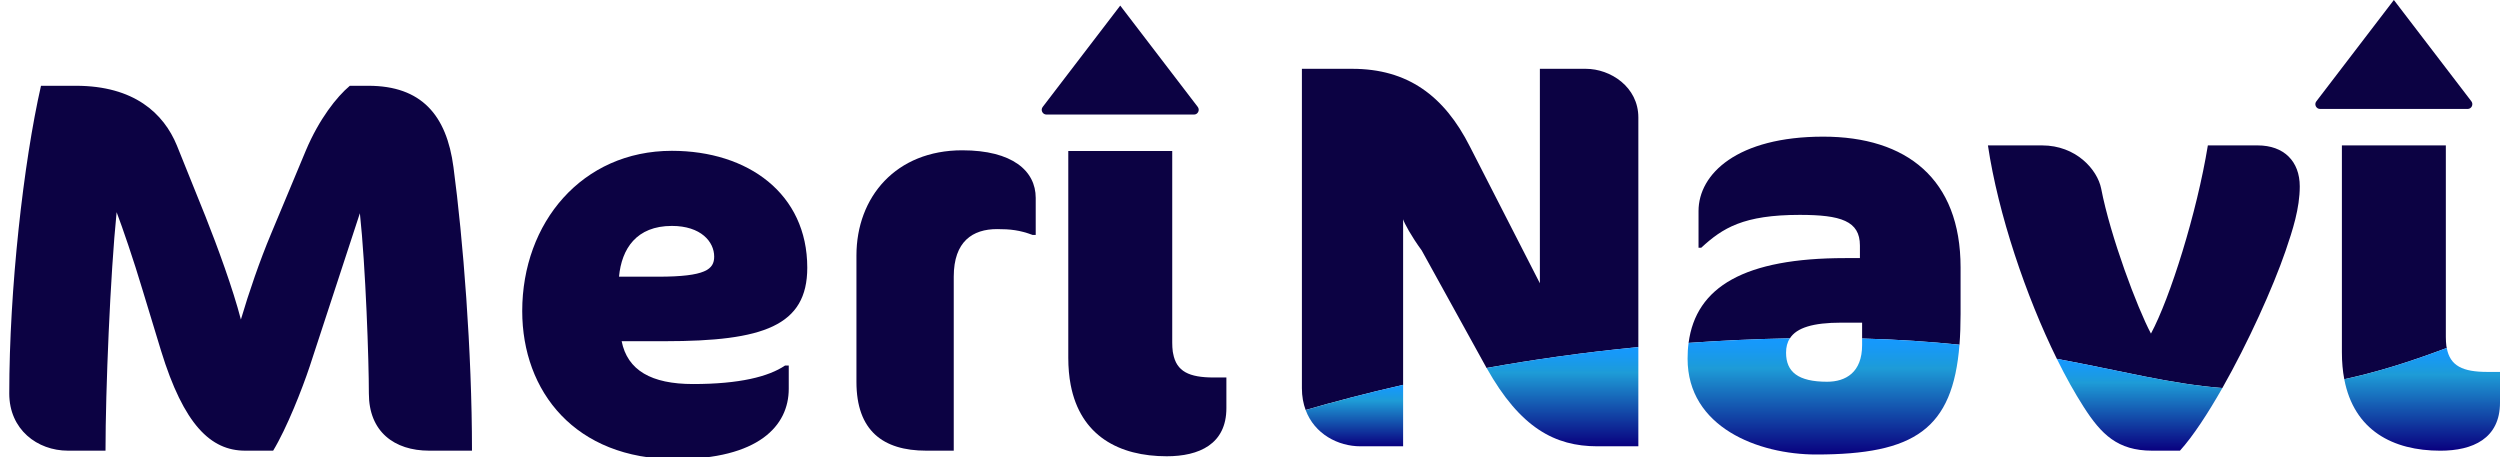
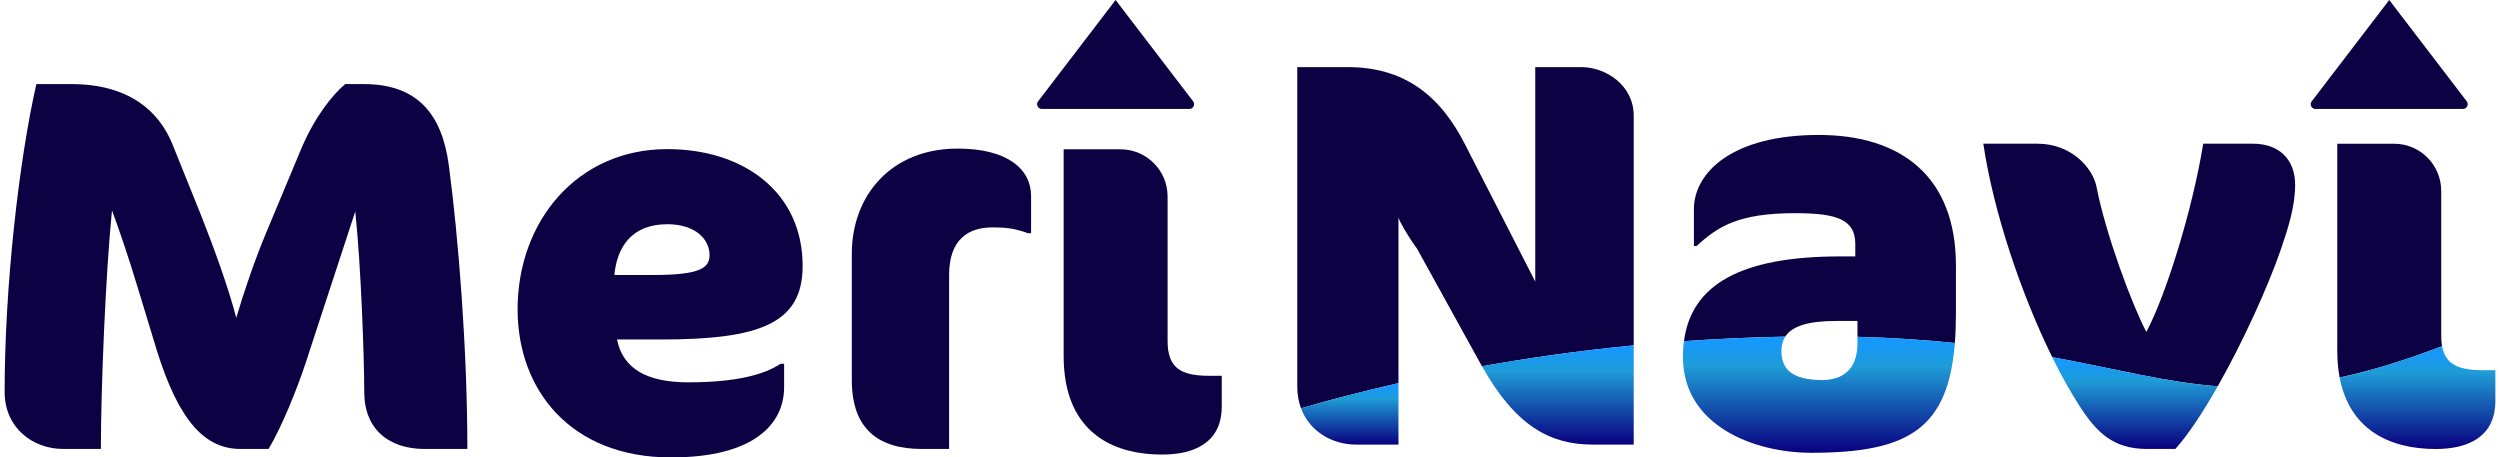
<svg xmlns="http://www.w3.org/2000/svg" xmlns:xlink="http://www.w3.org/1999/xlink" id="Layer_1" data-name="Layer 1" version="1.1" viewBox="0 0 274.187 50.041">
  <defs>
    <style>
      .cls-1 {
        fill: url(#linear-gradient);
      }

      .cls-1, .cls-2, .cls-3, .cls-4, .cls-5, .cls-6 {
        stroke-width: 0px;
      }

      .cls-2 {
        fill: #0c0243;
      }

      .cls-3 {
        fill: url(#linear-gradient-4);
      }

      .cls-4 {
        fill: url(#linear-gradient-2);
      }

      .cls-5 {
        fill: url(#linear-gradient-3);
      }

      .cls-6 {
        fill: url(#linear-gradient-5);
      }
    </style>
-     <linearGradient id="linear-gradient" x1="171.366" y1="38.067" x2="171.366" y2="48.947" gradientUnits="userSpaceOnUse">
+     <linearGradient id="linear-gradient" x1="170.858" y1="37.88" x2="170.858" y2="48.76" gradientUnits="userSpaceOnUse">
      <stop offset="0" stop-color="#1599ff" />
      <stop offset=".087" stop-color="#1799f5" />
      <stop offset=".231" stop-color="#1c9bdc" />
      <stop offset=".257" stop-color="#1e9cd7" />
      <stop offset="1" stop-color="#09007f" />
    </linearGradient>
-     <linearGradient id="linear-gradient-2" x1="148.541" y1="42.207" x2="148.541" xlink:href="#linear-gradient" />
-     <linearGradient id="linear-gradient-3" x1="199.996" y1="37.107" x2="199.996" y2="49.847" xlink:href="#linear-gradient" />
-     <linearGradient id="linear-gradient-4" x1="234.661" y1="39.357" x2="234.661" y2="49.427" xlink:href="#linear-gradient" />
-     <linearGradient id="linear-gradient-5" x1="265.647" y1="38.16" x2="265.647" y2="49.43" xlink:href="#linear-gradient" />
+     <linearGradient id="linear-gradient-2" x1="148.033" y1="42.02" x2="148.033" xlink:href="#linear-gradient" />
+     <linearGradient id="linear-gradient-3" x1="199.488" y1="36.92" x2="199.488" y2="49.66" xlink:href="#linear-gradient" />
+     <linearGradient id="linear-gradient-4" x1="234.153" y1="39.17" x2="234.153" y2="49.24" xlink:href="#linear-gradient" />
+     <linearGradient id="linear-gradient-5" x1="265.139" y1="37.973" x2="265.139" y2="49.243" xlink:href="#linear-gradient" />
  </defs>
  <g>
-     <path class="cls-2" d="M173.926,7.547h-5.04v23.52l-7.68-15c-2.82-5.58-6.84-8.52-12.9-8.52h-5.52v35.04c0,.88.15,1.68.41,2.38,3.05-.89,6.63-1.83,10.69-2.76v-18.16c.12.42.9,1.86,2.04,3.42l7.02,12.72c.03.06.06.11.09.17h.01c5.07-.91,10.63-1.71,16.64-2.29V12.887c0-3.36-3.06-5.34-5.76-5.34Z" />
-     <path class="cls-1" d="M179.686,38.067v10.88h-4.5c-4.64,0-8.45-2.01-12.14-8.59,5.07-.91,10.63-1.71,16.64-2.29Z" />
-     <path class="cls-4" d="M153.886,42.207v6.74h-4.68c-2.46,0-5.04-1.35-6.01-3.98,3.05-.89,6.63-1.83,10.69-2.76Z" />
-     <path class="cls-2" d="M199.966,14.987c-9.42,0-13.68,4.08-13.68,8.16v4.02h.3c2.34-2.16,4.62-3.6,10.8-3.6,4.5,0,6.6.66,6.6,3.36v1.38h-1.62c-11.01,0-16.36,3.13-17.17,9.3,3.57-.25,7.27-.43,11.1-.5h.01c.74-1.16,2.52-1.72,5.64-1.72h2.28v1.74c3.94.1,7.47.35,10.68.68.08-1.05.12-2.17.12-3.38v-5.1c0-9.72-5.94-14.34-15.06-14.34Z" />
-     <path class="cls-5" d="M214.906,37.807c-.74,9.27-4.93,12.04-15.72,12.04-6.36,0-14.1-3-14.1-10.5,0-.61.03-1.19.11-1.74,3.57-.25,7.27-.43,11.1-.5h.01c-.29.44-.42.96-.42,1.58,0,2.1,1.32,3.18,4.5,3.18,2.04,0,3.84-1.02,3.84-4.02v-.72c3.94.1,7.47.35,10.68.68Z" />
-     <path class="cls-2" d="M247.606,15.947h-5.46c-1.2,7.38-4.14,16.74-6.24,20.64-1.5-2.82-4.44-10.62-5.46-15.9-.42-2.1-2.76-4.74-6.48-4.74h-5.94c1.12,7.52,4.17,16.53,7.56,23.41,7.03,1.3,12.42,2.75,18.15,3.2,2.82-4.97,5.55-11.01,6.93-15.03.78-2.28,1.56-4.68,1.56-7.08,0-2.76-1.74-4.5-4.62-4.5Z" />
-     <path class="cls-3" d="M243.736,42.557c-1.6,2.81-3.22,5.29-4.65,6.87h-3.06c-3.78,0-5.58-1.8-7.5-4.8-.98-1.53-1.98-3.31-2.94-5.27,7.03,1.3,12.42,2.75,18.15,3.2Z" />
-     <path class="cls-2" d="M268.347,38.16c-4.24,1.61-7.92,2.72-11.24,3.43-.17-.9-.26-1.88-.26-2.96V15.95h11.4v21c0,.36.02.7.06,1.01.01.07.02.13.04.2Z" />
-     <path class="cls-6" d="M274.187,40.79v3.36c0,3.96-3,5.28-6.54,5.28-5.22,0-9.47-2.23-10.54-7.84,3.32-.71,7-1.82,11.24-3.43.36,1.98,1.76,2.63,4.46,2.63h1.38Z" />
+     <path class="cls-2" d="M173.418,7.36h-5.04v23.52l-7.68-15c-2.82-5.58-6.84-8.52-12.9-8.52h-5.52v35.04c0,.88.15,1.68.41,2.38,3.05-.89,6.63-1.83,10.69-2.76v-18.16c.12.42.9,1.86,2.04,3.42l7.02,12.72c.03.06.06.11.09.17h.01c5.07-.91,10.63-1.71,16.64-2.29V12.7c0-3.36-3.06-5.34-5.76-5.34Z" />
+     <path class="cls-1" d="M179.178,37.88v10.88h-4.5c-4.64,0-8.45-2.01-12.14-8.59,5.07-.91,10.63-1.71,16.64-2.29Z" />
+     <path class="cls-4" d="M153.378,42.02v6.74h-4.68c-2.46,0-5.04-1.35-6.01-3.98,3.05-.89,6.63-1.83,10.69-2.76Z" />
+     <path class="cls-2" d="M199.458,14.8c-9.42,0-13.68,4.08-13.68,8.16v4.02h.3c2.34-2.16,4.62-3.6,10.8-3.6,4.5,0,6.6.66,6.6,3.36v1.38h-1.62c-11.01,0-16.36,3.13-17.17,9.3,3.57-.25,7.27-.43,11.1-.5h.01c.74-1.16,2.52-1.72,5.64-1.72h2.28v1.74c3.94.1,7.47.35,10.68.68.08-1.05.12-2.17.12-3.38v-5.1c0-9.72-5.94-14.34-15.06-14.34Z" />
+     <path class="cls-5" d="M214.398,37.62c-.74,9.27-4.93,12.04-15.72,12.04-6.36,0-14.1-3-14.1-10.5,0-.61.03-1.19.11-1.74,3.57-.25,7.27-.43,11.1-.5h.01c-.29.44-.42.96-.42,1.58,0,2.1,1.32,3.18,4.5,3.18,2.04,0,3.84-1.02,3.84-4.02v-.72c3.94.1,7.47.35,10.68.68Z" />
+     <path class="cls-2" d="M247.098,15.76h-5.46c-1.2,7.38-4.14,16.74-6.24,20.64-1.5-2.82-4.44-10.62-5.46-15.9-.42-2.1-2.76-4.74-6.48-4.74h-5.94c1.12,7.52,4.17,16.53,7.56,23.41,7.03,1.3,12.42,2.75,18.15,3.2,2.82-4.97,5.55-11.01,6.93-15.03.78-2.28,1.56-4.68,1.56-7.08,0-2.76-1.74-4.5-4.62-4.5Z" />
+     <path class="cls-3" d="M243.228,42.37c-1.6,2.81-3.22,5.29-4.65,6.87h-3.06c-3.78,0-5.58-1.8-7.5-4.8-.98-1.53-1.98-3.31-2.94-5.27,7.03,1.3,12.42,2.75,18.15,3.2Z" />
+     <path class="cls-2" d="M267.839,37.973c-4.24,1.61-7.92,2.72-11.24,3.43-.17-.9-.26-1.88-.26-2.96V15.763h6.232c2.854,0,5.168,2.314,5.168,5.168v15.832c0,.36.02.7.06,1.01.01.07.02.13.04.2Z" />
+     <path class="cls-6" d="M273.679,40.603v3.36c0,3.96-3,5.28-6.54,5.28-5.22,0-9.47-2.23-10.54-7.84,3.32-.71,7-1.82,11.24-3.43.36,1.98,1.76,2.63,4.46,2.63h1.38Z" />
  </g>
-   <path class="cls-2" d="M270.637,11.95h-16.18c-.43,0-.68-.5-.41-.84l2.8-3.66,5.7-7.45,5.7,7.45,2.8,3.66c.26.34.02.84-.41.84Z" />
+   <path class="cls-2" d="M270.129,11.95h-16.18c-.43,0-.68-.5-.41-.84l2.8-3.66,5.7-7.45,5.7,7.45,2.8,3.66c.26.34.02.84-.41.84Z" />
  <g>
-     <path class="cls-2" d="M47.067,49.427c-3.827,0-6.611-2.088-6.611-6.264,0-3.596-.348-13.862-.986-19.778l-5.51,16.82c-.811,2.436-2.494,6.728-4.002,9.222h-3.074c-3.769,0-6.728-2.842-9.222-10.962l-2.029-6.669c-.986-3.306-2.204-6.844-2.842-8.526-.696,6.844-1.219,19.545-1.219,26.157h-4.118c-3.364,0-6.438-2.32-6.438-6.264,0-11.484,1.566-25.346,3.48-33.755h3.828c6.38,0,9.628,3.016,11.078,6.554l3.132,7.772c1.334,3.364,3.016,7.946,3.886,11.31.87-2.958,2.088-6.496,3.307-9.396l3.827-9.164c1.45-3.422,3.364-5.858,4.814-7.076h2.029c5.801,0,8.584,3.19,9.338,8.932,1.044,7.83,2.03,20.125,2.03,31.087h-4.698Z" />
-     <path class="cls-2" d="M72.935,37.421h-4.756c.638,3.19,3.248,4.698,7.83,4.698,5.104,0,8.293-.812,10.092-2.03h.405v2.552c0,4.06-3.306,7.714-12.411,7.714-11.021,0-16.82-7.424-16.82-16.24,0-9.686,6.555-17.574,16.414-17.574,8.352,0,14.848,4.698,14.848,12.818,0,6.38-4.814,8.062-15.602,8.062ZM73.689,24.778c-3.886,0-5.51,2.494-5.8,5.568h4.292c5.22,0,6.147-.812,6.147-2.204,0-1.624-1.45-3.364-4.64-3.364Z" />
-     <path class="cls-2" d="M113.244,25.764c-1.392-.522-2.436-.638-3.886-.638-2.668,0-4.756,1.334-4.756,5.22v19.081h-3.016c-4.756,0-7.656-2.204-7.656-7.54v-13.861c0-6.438,4.35-11.542,11.6-11.542,5.51,0,8.062,2.262,8.062,5.22v4.06h-.348Z" />
+     <path class="cls-2" d="M46.559,49.24c-3.827,0-6.611-2.088-6.611-6.264,0-3.596-.348-13.862-.986-19.778l-5.51,16.82c-.811,2.436-2.494,6.728-4.002,9.222h-3.074c-3.769,0-6.728-2.842-9.222-10.962l-2.029-6.669c-.986-3.306-2.204-6.844-2.842-8.526-.696,6.844-1.219,19.545-1.219,26.157h-4.118c-3.364,0-6.438-2.32-6.438-6.264,0-11.484,1.566-25.346,3.48-33.755h3.828c6.38,0,9.628,3.016,11.078,6.554l3.132,7.772c1.334,3.364,3.016,7.946,3.886,11.31.87-2.958,2.088-6.496,3.307-9.396l3.827-9.164c1.45-3.422,3.364-5.858,4.814-7.076h2.029c5.801,0,8.584,3.19,9.338,8.932,1.044,7.83,2.03,20.125,2.03,31.087h-4.698Z" />
+     <path class="cls-2" d="M72.427,37.234h-4.756c.638,3.19,3.248,4.698,7.83,4.698,5.104,0,8.293-.812,10.092-2.03h.405v2.552c0,4.06-3.306,7.714-12.411,7.714-11.021,0-16.82-7.424-16.82-16.24,0-9.686,6.555-17.574,16.414-17.574,8.352,0,14.848,4.698,14.848,12.818,0,6.38-4.814,8.062-15.602,8.062ZM73.181,24.591c-3.886,0-5.51,2.494-5.8,5.568h4.292c5.22,0,6.147-.812,6.147-2.204,0-1.624-1.45-3.364-4.64-3.364Z" />
+     <path class="cls-2" d="M112.736,25.576c-1.392-.522-2.436-.638-3.886-.638-2.668,0-4.756,1.334-4.756,5.22v19.081h-3.016c-4.756,0-7.656-2.204-7.656-7.54v-13.861c0-6.438,4.35-11.542,11.6-11.542,5.51,0,8.062,2.262,8.062,5.22v4.06h-.348Z" />
  </g>
-   <path class="cls-2" d="M134.504,41.401v3.36c0,3.96-3,5.28-6.54,5.28-5.22,0-9.47-2.23-10.54-7.84-.17-.9-.26-1.88-.26-2.96v-22.68h11.4v21c0,.36.02.7.06,1.01.01.07.02.13.04.2.36,1.98,1.76,2.63,4.46,2.63h1.38Z" />
-   <path class="cls-2" d="M130.952,12.564h-16.18c-.43,0-.68-.5-.41-.84l2.8-3.66,5.7-7.45,5.7,7.45,2.8,3.66c.26.34.02.84-.41.84Z" />
+   <path class="cls-2" d="M133.996,41.214v3.36c0,3.96-3,5.28-6.54,5.28-5.22,0-9.47-2.23-10.54-7.84-.17-.9-.26-1.88-.26-2.96v-22.68h6.227c2.857,0,5.173,2.316,5.173,5.173v15.827c0,.36.02.7.06,1.01.01.07.02.13.04.2.36,1.98,1.76,2.63,4.46,2.63h1.38Z" />
+   <path class="cls-2" d="M130.444,11.95h-16.18c-.43,0-.68-.5-.41-.84l2.8-3.66,5.7-7.45,5.7,7.45,2.8,3.66c.26.34.02.84-.41.84Z" />
</svg>
